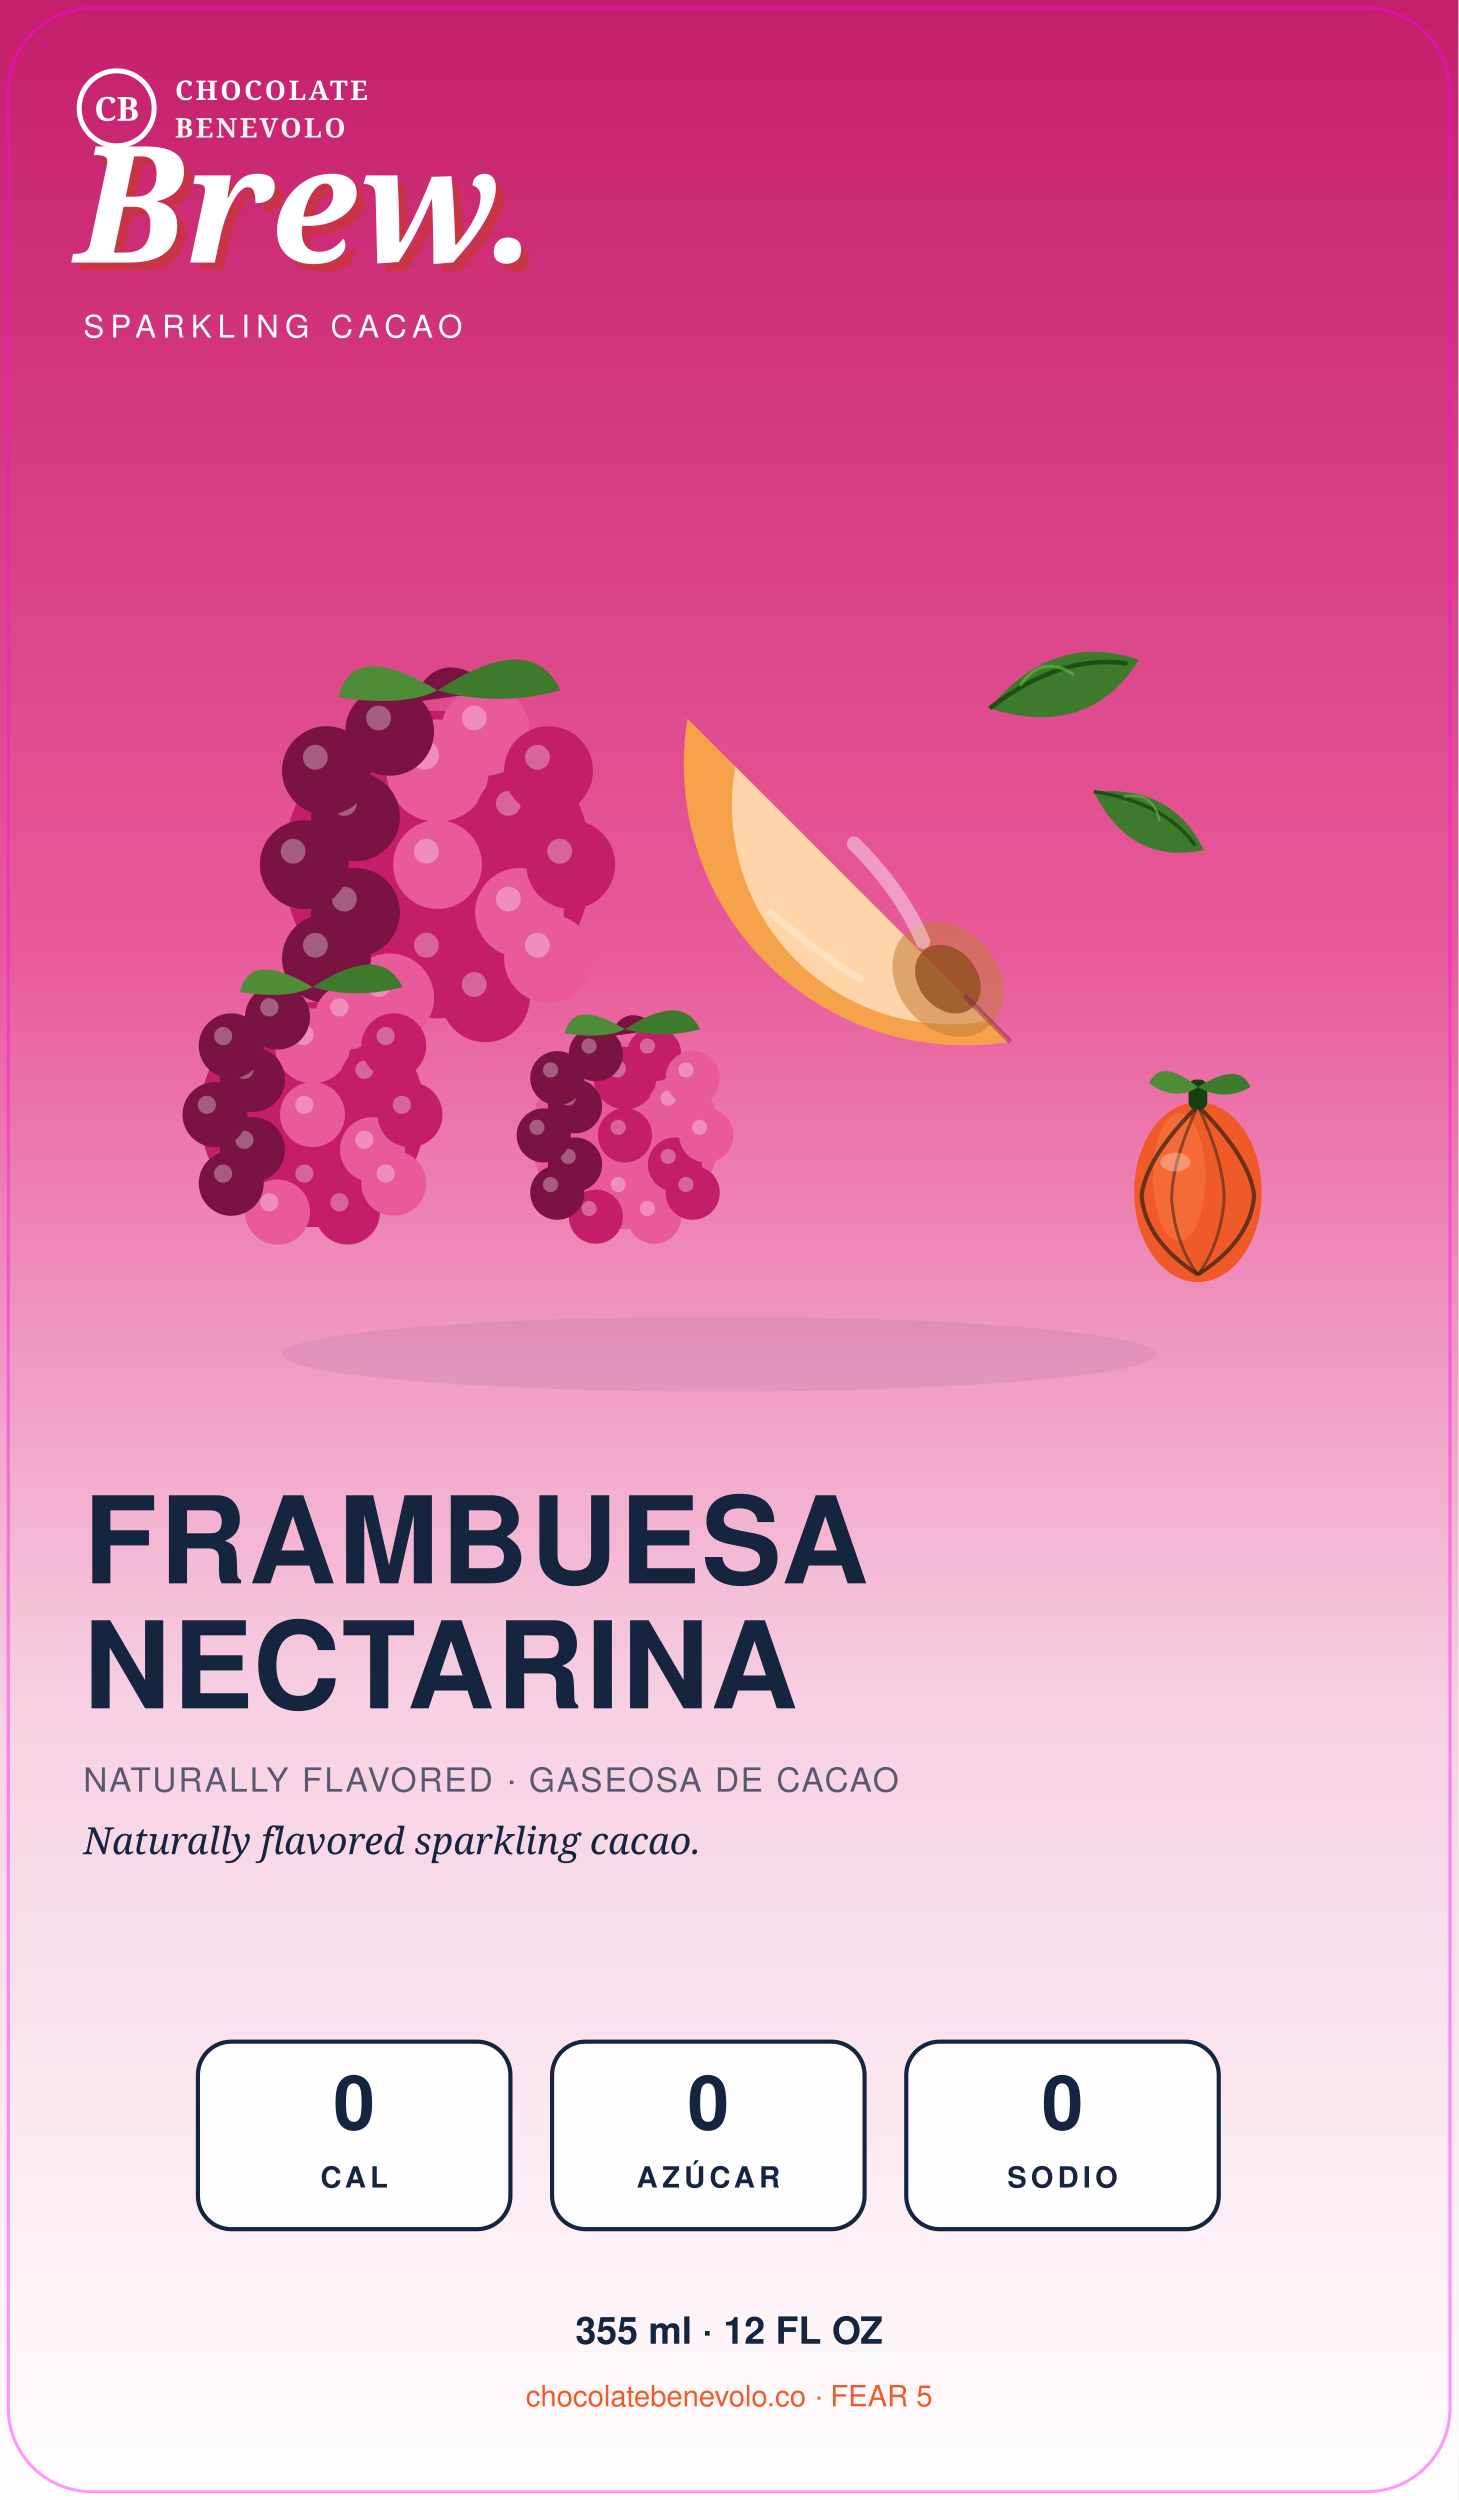
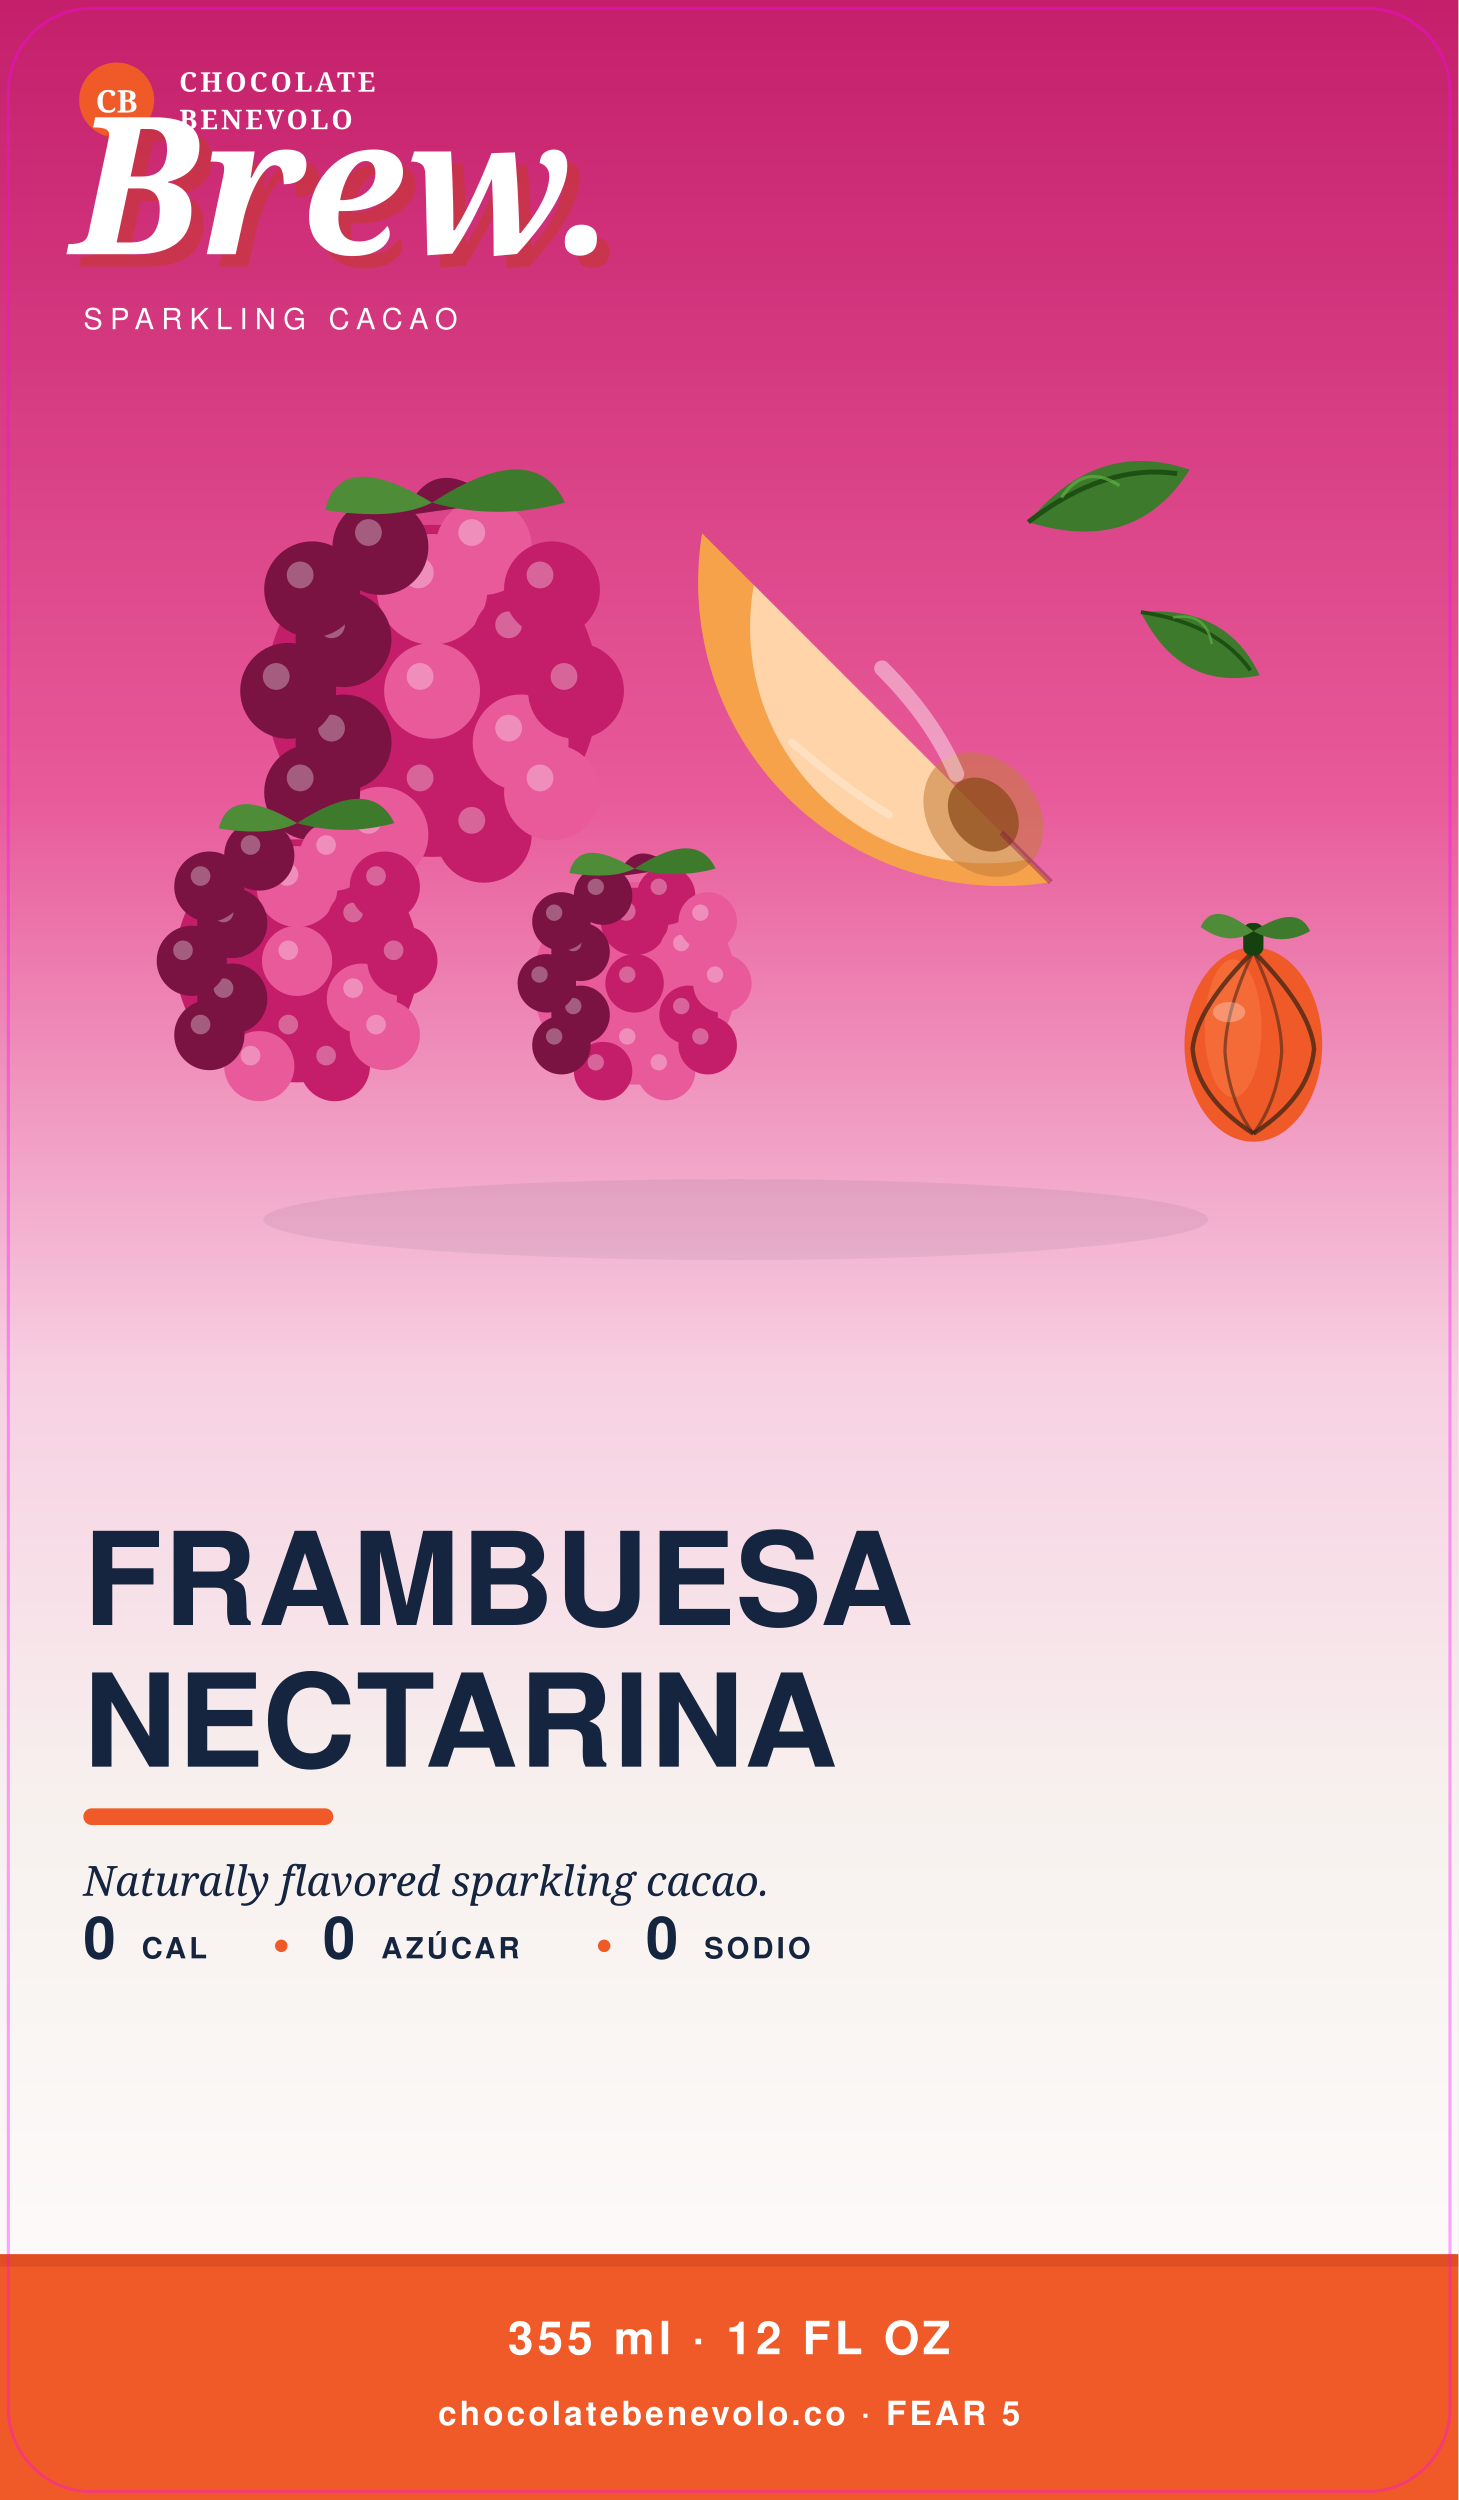
<svg xmlns="http://www.w3.org/2000/svg" width="70mm" height="120mm" viewBox="0 0 700 1200" role="img" aria-label="Brew. CACAO · FRAMBUESA NECTARINA">
  <defs>
    <linearGradient id="wash" x1="0" y1="0" x2="0" y2="1">
      <stop offset="0%" stop-color="#C41E6A" />
-       <stop offset="38%" stop-color="#E85A9A" />
-       <stop offset="68%" stop-color="#F7D0E2" />
+       <stop offset="32%" stop-color="#E85A9A" />
+       <stop offset="55%" stop-color="#F7D0E2" />
+       <stop offset="72%" stop-color="#F7F1EE" />
      <stop offset="100%" stop-color="#FFFFFF" />
    </linearGradient>
  </defs>
  <g id="ARTWORK">
    <rect width="700" height="1200" fill="url(#wash)" />
-     <g id="LOCKUP_CB" transform="translate(36,32)">
-       <circle cx="20" cy="20" r="18" fill="none" stroke="#FFFFFF" stroke-width="2.4" />
-       <text x="20" y="26" text-anchor="middle" font-family="Georgia, serif" font-size="16" font-weight="700" fill="#FFFFFF">CB</text>
-       <text x="48" y="16" font-family="Georgia, serif" font-size="13" font-weight="700" fill="#FFFFFF" letter-spacing="1.2">CHOCOLATE</text>
-       <text x="48" y="34" font-family="Georgia, serif" font-size="13" font-weight="700" fill="#F7F1EE" letter-spacing="1.2">BENEVOLO</text>
+     <g id="LOCKUP_CB" transform="translate(36,28)">
+       <circle cx="20" cy="20" r="18" fill="#F05A28" />
+       <text x="20" y="26" text-anchor="middle" font-family="Georgia, serif" font-size="15" font-weight="700" fill="#FFFFFF">CB</text>
+       <text x="50" y="16" font-family="Georgia, serif" font-size="13" font-weight="700" fill="#FFFFFF" letter-spacing="1.4">CHOCOLATE</text>
+       <text x="50" y="34" font-family="Georgia, serif" font-size="13" font-weight="700" fill="#FFFFFF" letter-spacing="1.4">BENEVOLO</text>
    </g>
    <g id="WORDMARK">
-       <text x="40" y="130" font-family="Bodoni Moda, Didot, Georgia, serif" font-size="78" font-style="italic" font-weight="900" fill="#C43A18" opacity="0.5">Brew.</text>
-       <text x="36" y="126" font-family="Bodoni Moda, Didot, Georgia, serif" font-size="78" font-style="italic" font-weight="900" fill="#FFFFFF">Brew.</text>
-     </g>
-     <text x="40" y="162" font-family="Outfit, Helvetica, Arial, sans-serif" font-size="15" fill="#FFFFFF" letter-spacing="3">SPARKLING CACAO</text>
-     <g id="FRUIT" transform="translate(55,270)">
+       <text x="40" y="128" font-family="Bodoni Moda, Didot, Georgia, serif" font-size="92" font-style="italic" font-weight="900" fill="#C43A18" opacity="0.45">Brew.</text>
+       <text x="34" y="122" font-family="Bodoni Moda, Didot, Georgia, serif" font-size="92" font-style="italic" font-weight="900" fill="#FFFFFF">Brew.</text>
+     </g>
+     <text x="40" y="158" font-family="Outfit, Helvetica, Arial, sans-serif" font-size="14" fill="#FFFFFF" letter-spacing="3.5">SPARKLING CACAO</text>
+     <g id="FRUIT" transform="translate(40,175) scale(1.08)">
      <g transform="translate(420,70) rotate(-18) scale(1.45)">
        <path d="M0 0 Q28 -18 52 0 Q28 20 0 0 Z" fill="#3D7A2C" />
        <path d="M0 0 Q28 -10 48 0" fill="none" stroke="#1E5014" stroke-width="1.5" />
        <path d="M12 -4 Q22 -12 30 -2" fill="none" stroke="#5FAF44" stroke-width="1" opacity="0.7" />
      </g>
      <g transform="translate(470,110) rotate(28) scale(1.15)">
        <path d="M0 0 Q28 -18 52 0 Q28 20 0 0 Z" fill="#3D7A2C" />
        <path d="M0 0 Q28 -10 48 0" fill="none" stroke="#1E5014" stroke-width="1.5" />
        <path d="M12 -4 Q22 -12 30 -2" fill="none" stroke="#5FAF44" stroke-width="1" opacity="0.7" />
      </g>
      <g transform="translate(430,230)">
        <path d="M0 0 A135 135 0 0 1 -155 -155 L-22 -22 Z" fill="#F5A24B" />
        <path d="M-10 -10 A105 105 0 0 1 -132 -132 L-22 -22 Z" fill="#FFD4A8" />
        <ellipse cx="-30" cy="-30" rx="24" ry="30" fill="#C47A3A" opacity="0.55" transform="rotate(-40 -30 -30)" />
        <ellipse cx="-30" cy="-30" rx="14" ry="18" fill="#8A4A18" opacity="0.72" transform="rotate(-40 -30 -30)" />
        <path d="M-75 -95 Q-52 -72 -42 -48" fill="none" stroke="#FFFFFF" stroke-width="7" stroke-linecap="round" opacity="0.42" />
        <path d="M-115 -62 Q-92 -42 -72 -30" fill="none" stroke="#FFFFFF" stroke-width="3.5" stroke-linecap="round" opacity="0.28" />
        <path d="M0 0 L-22 -22" stroke="#7A1242" stroke-width="2.5" opacity="0.4" />
      </g>
      <g>
        <circle cx="155" cy="145" r="73.8" fill="#C41E6A" />
        <circle cx="155" cy="99.9" r="24.6" fill="#E85A9A" />
        <circle cx="148.85" cy="92.52" r="6.888" fill="#FFFFFF" opacity="0.32" />
        <circle cx="194.36" cy="122.04" r="21.32" fill="#C41E6A" />
        <circle cx="189.03" cy="115.644" r="5.97" fill="#FFFFFF" opacity="0.32" />
        <circle cx="115.64" cy="122.04" r="21.32" fill="#7A1242" />
        <circle cx="110.31" cy="115.644" r="5.97" fill="#FFFFFF" opacity="0.32" />
        <circle cx="194.36" cy="167.96" r="21.32" fill="#E85A9A" />
        <circle cx="189.03" cy="161.564" r="5.97" fill="#FFFFFF" opacity="0.32" />
        <circle cx="115.64" cy="167.96" r="21.32" fill="#7A1242" />
        <circle cx="110.31" cy="161.564" r="5.97" fill="#FFFFFF" opacity="0.32" />
        <circle cx="155" cy="190.1" r="21.32" fill="#C41E6A" />
        <circle cx="149.67" cy="183.704" r="5.97" fill="#FFFFFF" opacity="0.32" />
        <circle cx="155" cy="145" r="21.32" fill="#E85A9A" />
        <circle cx="149.67" cy="138.604" r="5.97" fill="#FFFFFF" opacity="0.32" />
        <circle cx="218.96" cy="145" r="21.32" fill="#C41E6A" />
        <circle cx="213.63" cy="138.604" r="5.97" fill="#FFFFFF" opacity="0.32" />
        <circle cx="91.04" cy="145" r="21.32" fill="#7A1242" />
        <circle cx="85.71" cy="138.604" r="5.97" fill="#FFFFFF" opacity="0.32" />
        <circle cx="177.96" cy="81.04" r="21.32" fill="#E85A9A" />
        <circle cx="172.63" cy="74.644" r="5.97" fill="#FFFFFF" opacity="0.32" />
        <circle cx="132.04" cy="81.04" r="21.32" fill="#7A1242" />
        <circle cx="126.71" cy="74.644" r="5.97" fill="#FFFFFF" opacity="0.32" />
        <circle cx="177.96" cy="208.96" r="21.32" fill="#C41E6A" />
        <circle cx="172.63" cy="202.564" r="5.97" fill="#FFFFFF" opacity="0.32" />
        <circle cx="132.04" cy="208.96" r="21.32" fill="#E85A9A" />
        <circle cx="126.71" cy="202.564" r="5.97" fill="#FFFFFF" opacity="0.32" />
        <circle cx="208.3" cy="99.9" r="21.32" fill="#C41E6A" />
        <circle cx="202.97" cy="93.504" r="5.97" fill="#FFFFFF" opacity="0.32" />
        <circle cx="101.7" cy="99.9" r="21.32" fill="#7A1242" />
        <circle cx="96.37" cy="93.504" r="5.97" fill="#FFFFFF" opacity="0.32" />
        <circle cx="208.3" cy="190.1" r="21.32" fill="#E85A9A" />
        <circle cx="202.97" cy="183.704" r="5.97" fill="#FFFFFF" opacity="0.32" />
        <circle cx="101.7" cy="190.1" r="21.32" fill="#7A1242" />
        <circle cx="96.37" cy="183.704" r="5.97" fill="#FFFFFF" opacity="0.32" />
        <path d="M142.7 67.1 Q155 36.76 183.7 61.36" fill="#7A1242" />
        <path d="M155 61.36 Q200.1 31.84 214.04 61.36 Q183.7 69.56 155 61.36 Z" fill="#3D7A2C" />
        <path d="M155 61.36 Q114.0 36.76 107.44 64.64 Q138.6 69.56 155 61.36 Z" fill="#4E8C38" />
      </g>
      <g>
        <circle cx="95" cy="265" r="54.0" fill="#C41E6A" />
        <circle cx="95" cy="232.0" r="18.0" fill="#E85A9A" />
        <circle cx="90.5" cy="226.6" r="5.04" fill="#FFFFFF" opacity="0.32" />
        <circle cx="123.8" cy="248.2" r="15.6" fill="#C41E6A" />
        <circle cx="119.9" cy="243.52" r="4.368" fill="#FFFFFF" opacity="0.32" />
        <circle cx="66.2" cy="248.2" r="15.6" fill="#7A1242" />
        <circle cx="62.3" cy="243.52" r="4.368" fill="#FFFFFF" opacity="0.32" />
        <circle cx="123.8" cy="281.8" r="15.6" fill="#E85A9A" />
        <circle cx="119.9" cy="277.12" r="4.368" fill="#FFFFFF" opacity="0.32" />
        <circle cx="66.2" cy="281.8" r="15.6" fill="#7A1242" />
        <circle cx="62.3" cy="277.12" r="4.368" fill="#FFFFFF" opacity="0.32" />
        <circle cx="95" cy="298.0" r="15.6" fill="#C41E6A" />
        <circle cx="91.1" cy="293.32" r="4.368" fill="#FFFFFF" opacity="0.32" />
        <circle cx="95" cy="265" r="15.6" fill="#E85A9A" />
        <circle cx="91.1" cy="260.32" r="4.368" fill="#FFFFFF" opacity="0.32" />
        <circle cx="141.8" cy="265" r="15.6" fill="#C41E6A" />
        <circle cx="137.9" cy="260.32" r="4.368" fill="#FFFFFF" opacity="0.32" />
        <circle cx="48.2" cy="265" r="15.6" fill="#7A1242" />
        <circle cx="44.3" cy="260.32" r="4.368" fill="#FFFFFF" opacity="0.32" />
        <circle cx="111.8" cy="218.2" r="15.6" fill="#E85A9A" />
        <circle cx="107.9" cy="213.52" r="4.368" fill="#FFFFFF" opacity="0.32" />
        <circle cx="78.2" cy="218.2" r="15.6" fill="#7A1242" />
        <circle cx="74.3" cy="213.52" r="4.368" fill="#FFFFFF" opacity="0.32" />
        <circle cx="111.8" cy="311.8" r="15.6" fill="#C41E6A" />
        <circle cx="107.9" cy="307.12" r="4.368" fill="#FFFFFF" opacity="0.32" />
        <circle cx="78.2" cy="311.8" r="15.6" fill="#E85A9A" />
        <circle cx="74.3" cy="307.12" r="4.368" fill="#FFFFFF" opacity="0.32" />
        <circle cx="134.0" cy="232.0" r="15.6" fill="#C41E6A" />
        <circle cx="130.1" cy="227.32" r="4.368" fill="#FFFFFF" opacity="0.32" />
        <circle cx="56.0" cy="232.0" r="15.6" fill="#7A1242" />
        <circle cx="52.1" cy="227.32" r="4.368" fill="#FFFFFF" opacity="0.32" />
        <circle cx="134.0" cy="298.0" r="15.6" fill="#E85A9A" />
        <circle cx="130.1" cy="293.32" r="4.368" fill="#FFFFFF" opacity="0.32" />
        <circle cx="56.0" cy="298.0" r="15.6" fill="#7A1242" />
        <circle cx="52.1" cy="293.32" r="4.368" fill="#FFFFFF" opacity="0.32" />
        <path d="M86.0 208.0 Q95 185.8 116.0 203.8" fill="#7A1242" />
        <path d="M95 203.8 Q128.0 182.2 138.2 203.8 Q116.0 209.8 95 203.8 Z" fill="#3D7A2C" />
        <path d="M95 203.8 Q65.0 185.8 60.2 206.2 Q83.0 209.8 95 203.8 Z" fill="#4E8C38" />
      </g>
      <g>
        <circle cx="245" cy="275" r="45.0" fill="#E85A9A" />
        <circle cx="245" cy="247.5" r="15.0" fill="#C41E6A" />
        <circle cx="241.25" cy="243.0" r="4.2" fill="#FFFFFF" opacity="0.32" />
        <circle cx="269.0" cy="261.0" r="13.0" fill="#E85A9A" />
        <circle cx="265.75" cy="257.1" r="3.64" fill="#FFFFFF" opacity="0.32" />
        <circle cx="221.0" cy="261.0" r="13.0" fill="#7A1242" />
        <circle cx="217.75" cy="257.1" r="3.64" fill="#FFFFFF" opacity="0.32" />
        <circle cx="269.0" cy="289.0" r="13.0" fill="#C41E6A" />
        <circle cx="265.75" cy="285.1" r="3.64" fill="#FFFFFF" opacity="0.32" />
        <circle cx="221.0" cy="289.0" r="13.0" fill="#7A1242" />
        <circle cx="217.75" cy="285.1" r="3.64" fill="#FFFFFF" opacity="0.32" />
        <circle cx="245" cy="302.5" r="13.0" fill="#E85A9A" />
        <circle cx="241.75" cy="298.6" r="3.64" fill="#FFFFFF" opacity="0.32" />
        <circle cx="245" cy="275" r="13.0" fill="#C41E6A" />
        <circle cx="241.75" cy="271.1" r="3.64" fill="#FFFFFF" opacity="0.32" />
        <circle cx="284.0" cy="275" r="13.0" fill="#E85A9A" />
        <circle cx="280.75" cy="271.1" r="3.64" fill="#FFFFFF" opacity="0.32" />
        <circle cx="206.0" cy="275" r="13.0" fill="#7A1242" />
        <circle cx="202.75" cy="271.1" r="3.64" fill="#FFFFFF" opacity="0.32" />
        <circle cx="259.0" cy="236.0" r="13.0" fill="#C41E6A" />
        <circle cx="255.75" cy="232.1" r="3.64" fill="#FFFFFF" opacity="0.32" />
        <circle cx="231.0" cy="236.0" r="13.0" fill="#7A1242" />
        <circle cx="227.75" cy="232.1" r="3.64" fill="#FFFFFF" opacity="0.32" />
        <circle cx="259.0" cy="314.0" r="13.0" fill="#E85A9A" />
        <circle cx="255.75" cy="310.1" r="3.64" fill="#FFFFFF" opacity="0.32" />
        <circle cx="231.0" cy="314.0" r="13.0" fill="#C41E6A" />
        <circle cx="227.75" cy="310.1" r="3.64" fill="#FFFFFF" opacity="0.32" />
        <circle cx="277.5" cy="247.5" r="13.0" fill="#E85A9A" />
        <circle cx="274.25" cy="243.6" r="3.64" fill="#FFFFFF" opacity="0.32" />
        <circle cx="212.5" cy="247.5" r="13.0" fill="#7A1242" />
        <circle cx="209.25" cy="243.6" r="3.64" fill="#FFFFFF" opacity="0.32" />
        <circle cx="277.5" cy="302.5" r="13.0" fill="#C41E6A" />
        <circle cx="274.25" cy="298.6" r="3.64" fill="#FFFFFF" opacity="0.32" />
        <circle cx="212.5" cy="302.5" r="13.0" fill="#7A1242" />
        <circle cx="209.25" cy="298.6" r="3.64" fill="#FFFFFF" opacity="0.32" />
        <path d="M237.5 227.5 Q245 209.0 262.5 224.0" fill="#7A1242" />
        <path d="M245 224.0 Q272.5 206.0 281.0 224.0 Q262.5 229.0 245 224.0 Z" fill="#3D7A2C" />
        <path d="M245 224.0 Q220.0 209.0 216.0 226.0 Q235.0 229.0 245 224.0 Z" fill="#4E8C38" />
      </g>
      <g transform="translate(520,295) scale(0.9)">
        <ellipse cx="0" cy="8" rx="34" ry="48" fill="#F05A28" />
        <ellipse cx="-10" cy="0" rx="14" ry="34" fill="#FF8A55" opacity="0.35" />
        <path d="M0 -38 Q-28 -10 -30 10 Q-28 34 0 52" fill="none" stroke="#3D2314" stroke-width="2.2" opacity="0.75" />
        <path d="M0 -38 Q-14 -8 -14 12 Q-12 36 0 52" fill="none" stroke="#3D2314" stroke-width="1.6" opacity="0.55" />
        <path d="M0 -38 Q14 -8 14 12 Q12 36 0 52" fill="none" stroke="#3D2314" stroke-width="1.6" opacity="0.55" />
        <path d="M0 -38 Q28 -10 30 10 Q28 34 0 52" fill="none" stroke="#3D2314" stroke-width="2.2" opacity="0.75" />
        <rect x="-5" y="-52" width="10" height="16" rx="4" fill="#154010" />
        <path d="M0 -48 Q22 -62 28 -48 Q14 -40 0 -48 Z" fill="#3D7A2C" />
        <path d="M0 -48 Q-20 -64 -26 -50 Q-12 -40 0 -48 Z" fill="#4E8C38" />
        <ellipse cx="-12" cy="-8" rx="8" ry="5" fill="#FFFFFF" opacity="0.28" />
      </g>
      <ellipse cx="290" cy="380" rx="210" ry="18" fill="#15243F" opacity="0.07" />
    </g>
-     <text x="40" y="760" font-family="Outfit, Helvetica, Arial, sans-serif" font-size="58" font-weight="900" fill="#15243F" letter-spacing="1">FRAMBUESA</text>
-     <text x="40" y="820" font-family="Outfit, Helvetica, Arial, sans-serif" font-size="58" font-weight="900" fill="#15243F" letter-spacing="1">NECTARINA</text>
-     <text x="40" y="860" font-family="Outfit, Helvetica, Arial, sans-serif" font-size="16" fill="#15243F" opacity="0.7" letter-spacing="1">NATURALLY FLAVORED · GASEOSA DE CACAO</text>
-     <text x="40" y="890" font-family="Georgia, serif" font-size="18" font-style="italic" fill="#15243F">Naturally flavored sparkling cacao.</text>
-     <g transform="translate(95,980)">
-       <rect width="150" height="90" rx="16" fill="#FFFFFF" fill-opacity="0.94" stroke="#15243F" stroke-width="2" />
-       <text x="75" y="42" text-anchor="middle" font-family="Outfit, Helvetica, Arial, sans-serif" font-size="36" font-weight="900" fill="#15243F">0</text>
-       <text x="75" y="70" text-anchor="middle" font-family="Outfit, Helvetica, Arial, sans-serif" font-size="14" font-weight="700" fill="#15243F" letter-spacing="2">CAL</text>
-     </g>
-     <g transform="translate(265,980)">
-       <rect width="150" height="90" rx="16" fill="#FFFFFF" fill-opacity="0.94" stroke="#15243F" stroke-width="2" />
-       <text x="75" y="42" text-anchor="middle" font-family="Outfit, Helvetica, Arial, sans-serif" font-size="36" font-weight="900" fill="#15243F">0</text>
-       <text x="75" y="70" text-anchor="middle" font-family="Outfit, Helvetica, Arial, sans-serif" font-size="14" font-weight="700" fill="#15243F" letter-spacing="2">AZÚCAR</text>
-     </g>
-     <g transform="translate(435,980)">
-       <rect width="150" height="90" rx="16" fill="#FFFFFF" fill-opacity="0.94" stroke="#15243F" stroke-width="2" />
-       <text x="75" y="42" text-anchor="middle" font-family="Outfit, Helvetica, Arial, sans-serif" font-size="36" font-weight="900" fill="#15243F">0</text>
-       <text x="75" y="70" text-anchor="middle" font-family="Outfit, Helvetica, Arial, sans-serif" font-size="14" font-weight="700" fill="#15243F" letter-spacing="2">SODIO</text>
-     </g>
-     <text x="350" y="1125" text-anchor="middle" font-family="Outfit, Helvetica, Arial, sans-serif" font-size="18" font-weight="700" fill="#15243F">355 ml · 12 FL OZ</text>
-     <text x="350" y="1155" text-anchor="middle" font-family="Outfit, Helvetica, Arial, sans-serif" font-size="14" fill="#F05A28">chocolatebenevolo.co · FEAR 5</text>
+     <text x="40" y="780" font-family="Outfit, Helvetica, Arial, sans-serif" font-size="62" font-weight="900" fill="#15243F" letter-spacing="0.5">FRAMBUESA</text>
+     <text x="40" y="848" font-family="Outfit, Helvetica, Arial, sans-serif" font-size="62" font-weight="900" fill="#15243F" letter-spacing="0.5">NECTARINA</text>
+     <rect x="40" y="868" width="120" height="8" rx="4" fill="#F05A28" />
+     <text x="40" y="910" font-family="Georgia, serif" font-size="20" font-style="italic" fill="#15243F">Naturally flavored sparkling cacao.</text>
+     <g id="NUTRITION" transform="translate(40,940)">
+       <text x="0" y="0" font-family="Outfit, Helvetica, Arial, sans-serif" font-size="28" font-weight="900" fill="#15243F">0</text>
+       <text x="28" y="0" font-family="Outfit, Helvetica, Arial, sans-serif" font-size="14" font-weight="700" fill="#15243F" letter-spacing="1.5">CAL</text>
+       <circle cx="95" cy="-6" r="3" fill="#F05A28" />
+       <text x="115" y="0" font-family="Outfit, Helvetica, Arial, sans-serif" font-size="28" font-weight="900" fill="#15243F">0</text>
+       <text x="143" y="0" font-family="Outfit, Helvetica, Arial, sans-serif" font-size="14" font-weight="700" fill="#15243F" letter-spacing="1.5">AZÚCAR</text>
+       <circle cx="250" cy="-6" r="3" fill="#F05A28" />
+       <text x="270" y="0" font-family="Outfit, Helvetica, Arial, sans-serif" font-size="28" font-weight="900" fill="#15243F">0</text>
+       <text x="298" y="0" font-family="Outfit, Helvetica, Arial, sans-serif" font-size="14" font-weight="700" fill="#15243F" letter-spacing="1.5">SODIO</text>
+     </g>
+     <g id="ORANGE_BAND">
+       <rect x="0" y="1082" width="700" height="118" fill="#F05A28" />
+       <rect x="0" y="1082" width="700" height="6" fill="#C43A18" opacity="0.35" />
+       <text x="350" y="1130" text-anchor="middle" font-family="Outfit, Helvetica, Arial, sans-serif" font-size="22" font-weight="800" fill="#FFFFFF" letter-spacing="2">355 ml · 12 FL OZ</text>
+       <text x="350" y="1164" text-anchor="middle" font-family="Outfit, Helvetica, Arial, sans-serif" font-size="16" font-weight="700" fill="#FFFFFF" letter-spacing="1.5">chocolatebenevolo.co · FEAR 5</text>
+     </g>
  </g>
-   <g id="DIELINE_CUT" fill="none" stroke="#FF00FF" stroke-width="1.5" opacity="0.4">
+   <g id="DIELINE_CUT" fill="none" stroke="#FF00FF" stroke-width="1.5" opacity="0.35">
    <rect x="4" y="4" width="692" height="1192" rx="40" />
  </g>
</svg>
